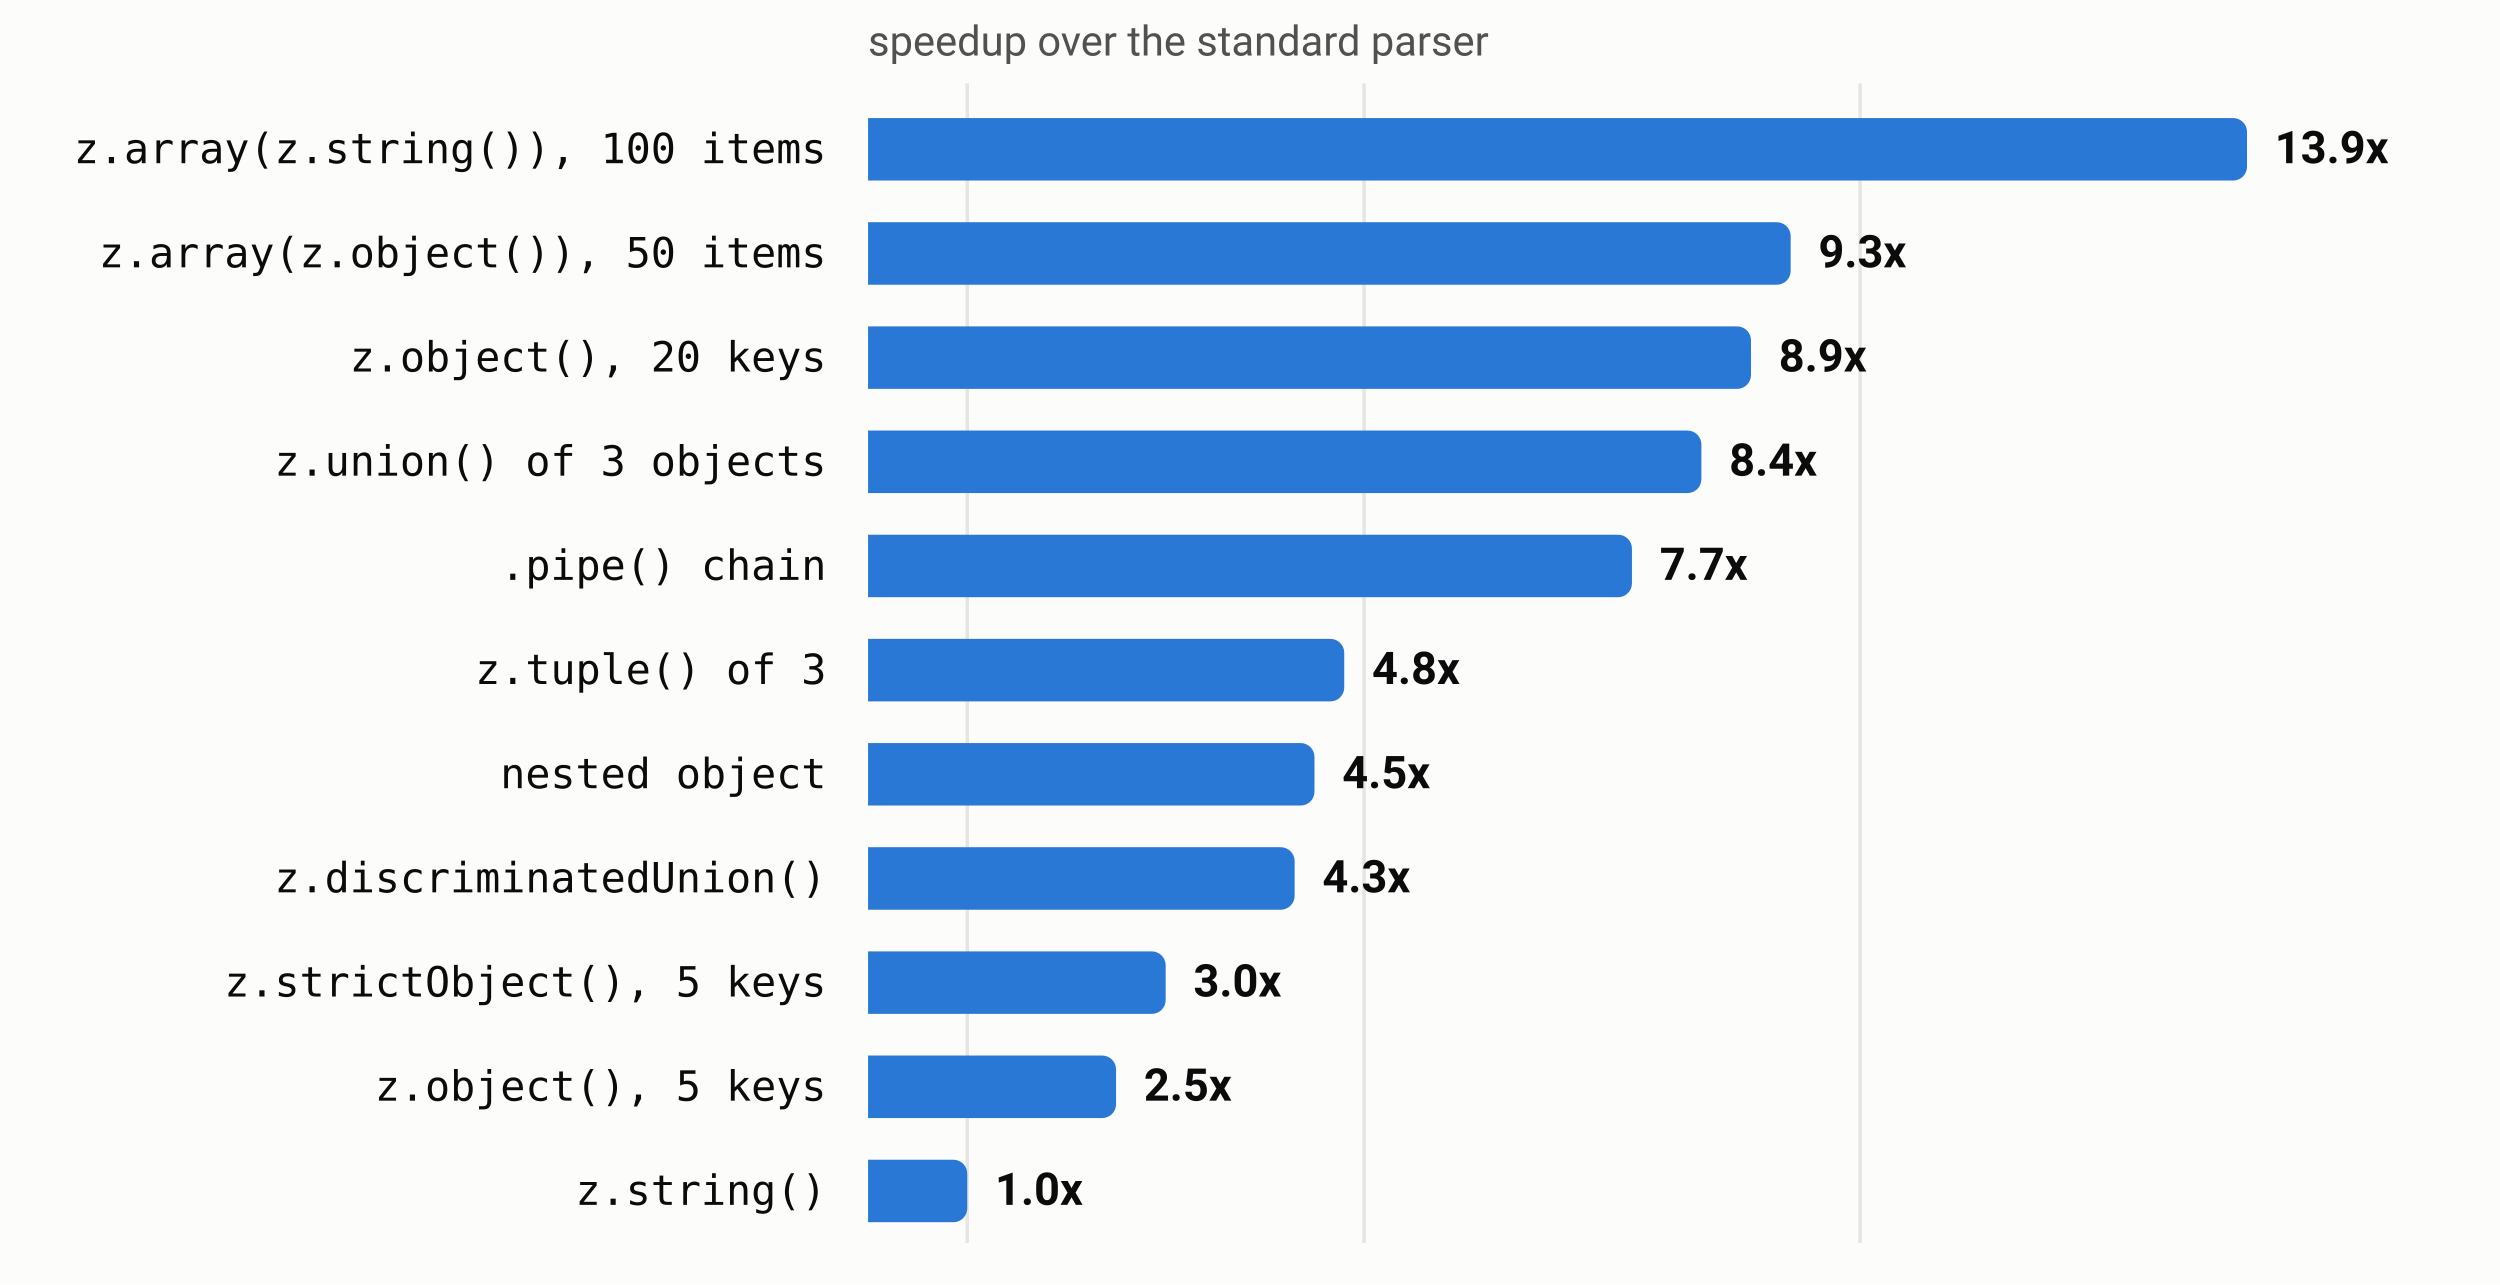
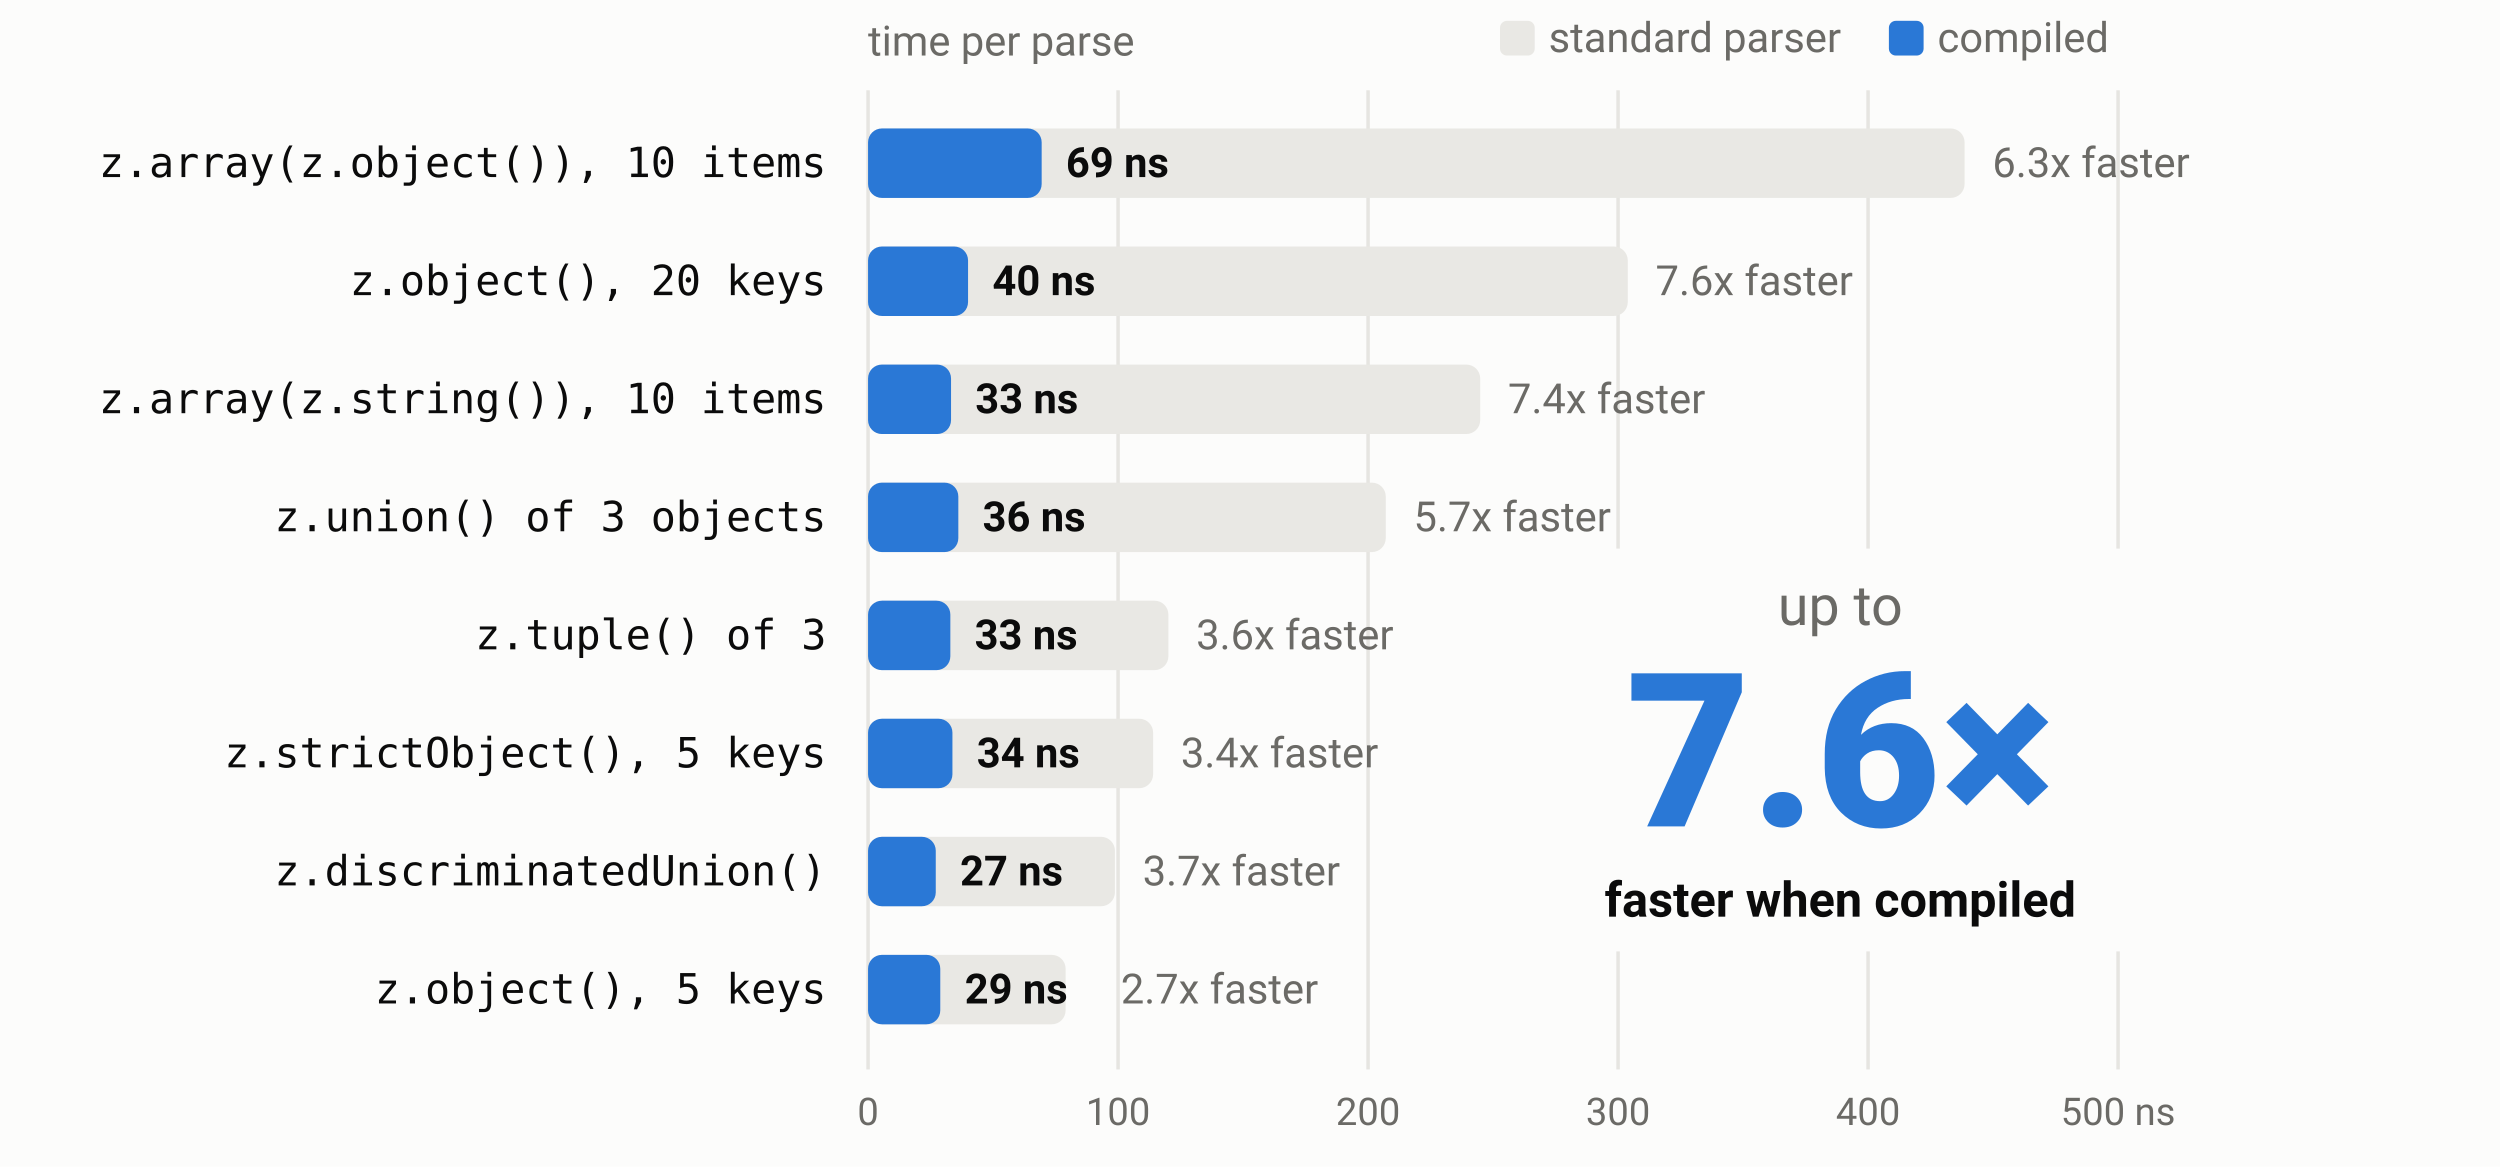
- <svg xmlns="http://www.w3.org/2000/svg" width="720" height="370" viewBox="0 0 720 370" font-family="ui-sans-serif, system-ui, -apple-system, Segoe UI, Roboto, sans-serif" font-size="13">
-   <rect width="100%" height="100%" fill="#fcfcfb" />
-   <text x="250" y="16" fill="#52514e" font-size="12">speedup over the standard parser</text>
-   <line x1="278.571" y1="24" x2="278.571" y2="358" stroke="#e6e5e1" stroke-width="1" />
-   <line x1="392.857" y1="24" x2="392.857" y2="358" stroke="#e6e5e1" stroke-width="1" />
-   <line x1="535.714" y1="24" x2="535.714" y2="358" stroke="#e6e5e1" stroke-width="1" />
-   <text x="238" y="47" text-anchor="end" fill="#0b0b0b" font-family="ui-monospace, SFMono-Regular, Menlo, monospace" font-size="12">z.array(z.string()), 100 items</text>
-   <path d="M250,34 h393.143 a4,4 0 0 1 4,4 v10 a4,4 0 0 1 -4,4 h-393.143 z" fill="#2a78d6" />
-   <text x="655.143" y="47" fill="#0b0b0b" font-weight="600">13.9x</text>
-   <text x="238" y="77" text-anchor="end" fill="#0b0b0b" font-family="ui-monospace, SFMono-Regular, Menlo, monospace" font-size="12">z.array(z.object()), 50 items</text>
-   <path d="M250,64 h261.714 a4,4 0 0 1 4,4 v10 a4,4 0 0 1 -4,4 h-261.714 z" fill="#2a78d6" />
-   <text x="523.714" y="77" fill="#0b0b0b" font-weight="600">9.3x</text>
-   <text x="238" y="107" text-anchor="end" fill="#0b0b0b" font-family="ui-monospace, SFMono-Regular, Menlo, monospace" font-size="12">z.object(), 20 keys</text>
-   <path d="M250,94 h250.286 a4,4 0 0 1 4,4 v10 a4,4 0 0 1 -4,4 h-250.286 z" fill="#2a78d6" />
-   <text x="512.286" y="107" fill="#0b0b0b" font-weight="600">8.9x</text>
-   <text x="238" y="137" text-anchor="end" fill="#0b0b0b" font-family="ui-monospace, SFMono-Regular, Menlo, monospace" font-size="12">z.union() of 3 objects</text>
-   <path d="M250,124 h236 a4,4 0 0 1 4,4 v10 a4,4 0 0 1 -4,4 h-236 z" fill="#2a78d6" />
-   <text x="498" y="137" fill="#0b0b0b" font-weight="600">8.4x</text>
-   <text x="238" y="167" text-anchor="end" fill="#0b0b0b" font-family="ui-monospace, SFMono-Regular, Menlo, monospace" font-size="12">.pipe() chain</text>
-   <path d="M250,154 h216 a4,4 0 0 1 4,4 v10 a4,4 0 0 1 -4,4 h-216 z" fill="#2a78d6" />
-   <text x="478" y="167" fill="#0b0b0b" font-weight="600">7.7x</text>
-   <text x="238" y="197" text-anchor="end" fill="#0b0b0b" font-family="ui-monospace, SFMono-Regular, Menlo, monospace" font-size="12">z.tuple() of 3</text>
-   <path d="M250,184 h133.143 a4,4 0 0 1 4,4 v10 a4,4 0 0 1 -4,4 h-133.143 z" fill="#2a78d6" />
-   <text x="395.143" y="197" fill="#0b0b0b" font-weight="600">4.8x</text>
-   <text x="238" y="227" text-anchor="end" fill="#0b0b0b" font-family="ui-monospace, SFMono-Regular, Menlo, monospace" font-size="12">nested object</text>
-   <path d="M250,214 h124.571 a4,4 0 0 1 4,4 v10 a4,4 0 0 1 -4,4 h-124.571 z" fill="#2a78d6" />
-   <text x="386.571" y="227" fill="#0b0b0b" font-weight="600">4.5x</text>
-   <text x="238" y="257" text-anchor="end" fill="#0b0b0b" font-family="ui-monospace, SFMono-Regular, Menlo, monospace" font-size="12">z.discriminatedUnion()</text>
-   <path d="M250,244 h118.857 a4,4 0 0 1 4,4 v10 a4,4 0 0 1 -4,4 h-118.857 z" fill="#2a78d6" />
-   <text x="380.857" y="257" fill="#0b0b0b" font-weight="600">4.3x</text>
-   <text x="238" y="287" text-anchor="end" fill="#0b0b0b" font-family="ui-monospace, SFMono-Regular, Menlo, monospace" font-size="12">z.strictObject(), 5 keys</text>
-   <path d="M250,274 h81.714 a4,4 0 0 1 4,4 v10 a4,4 0 0 1 -4,4 h-81.714 z" fill="#2a78d6" />
-   <text x="343.714" y="287" fill="#0b0b0b" font-weight="600">3.0x</text>
-   <text x="238" y="317" text-anchor="end" fill="#0b0b0b" font-family="ui-monospace, SFMono-Regular, Menlo, monospace" font-size="12">z.object(), 5 keys</text>
-   <path d="M250,304 h67.429 a4,4 0 0 1 4,4 v10 a4,4 0 0 1 -4,4 h-67.429 z" fill="#2a78d6" />
-   <text x="329.429" y="317" fill="#0b0b0b" font-weight="600">2.5x</text>
-   <text x="238" y="347" text-anchor="end" fill="#0b0b0b" font-family="ui-monospace, SFMono-Regular, Menlo, monospace" font-size="12">z.string()</text>
-   <path d="M250,334 h24.571 a4,4 0 0 1 4,4 v10 a4,4 0 0 1 -4,4 h-24.571 z" fill="#2a78d6" />
-   <text x="286.571" y="347" fill="#0b0b0b" font-weight="600">1.0x</text>
+ <svg xmlns="http://www.w3.org/2000/svg" width="720" height="336" viewBox="0 0 720 336" font-family="ui-sans-serif, system-ui, -apple-system, Segoe UI, Roboto, sans-serif" font-size="13">
+   <rect x="0" y="0" width="720" height="336" fill="#fcfcfb" />
+   <text x="250" y="16" fill="#6b6a66" font-size="12">time per parse</text>
+   <rect x="432" y="6" width="10" height="10" rx="2" fill="#e9e8e4" />
+   <text x="446" y="15" fill="#6b6a66" font-size="12">standard parser</text>
+   <rect x="544" y="6" width="10" height="10" rx="2" fill="#2a78d6" />
+   <text x="558" y="15" fill="#6b6a66" font-size="12">compiled</text>
+   <line x1="250.0" y1="26" x2="250.0" y2="308" stroke="#e6e5e1" stroke-width="1" />
+   <text x="250.0" y="324" text-anchor="middle" fill="#6b6a66" font-size="11">0</text>
+   <line x1="322.0" y1="26" x2="322.0" y2="308" stroke="#e6e5e1" stroke-width="1" />
+   <text x="322.0" y="324" text-anchor="middle" fill="#6b6a66" font-size="11">100</text>
+   <line x1="394.0" y1="26" x2="394.0" y2="308" stroke="#e6e5e1" stroke-width="1" />
+   <text x="394.0" y="324" text-anchor="middle" fill="#6b6a66" font-size="11">200</text>
+   <line x1="466.0" y1="26" x2="466.0" y2="158" stroke="#e6e5e1" stroke-width="1" />
+   <line x1="466.0" y1="274" x2="466.0" y2="308" stroke="#e6e5e1" stroke-width="1" />
+   <text x="466.0" y="324" text-anchor="middle" fill="#6b6a66" font-size="11">300</text>
+   <line x1="538.0" y1="26" x2="538.0" y2="158" stroke="#e6e5e1" stroke-width="1" />
+   <line x1="538.0" y1="274" x2="538.0" y2="308" stroke="#e6e5e1" stroke-width="1" />
+   <text x="538.0" y="324" text-anchor="middle" fill="#6b6a66" font-size="11">400</text>
+   <line x1="610.0" y1="26" x2="610.0" y2="158" stroke="#e6e5e1" stroke-width="1" />
+   <line x1="610.0" y1="274" x2="610.0" y2="308" stroke="#e6e5e1" stroke-width="1" />
+   <text x="610.0" y="324" text-anchor="middle" fill="#6b6a66" font-size="11">500 ns</text>
+   <text x="238" y="51" text-anchor="end" fill="#0b0b0b" font-family="ui-monospace, SFMono-Regular, Menlo, monospace" font-size="12">z.array(z.object()), 10 items</text>
+   <rect x="250" y="37" width="315.8" height="20" rx="4" fill="#e9e8e4" />
+   <rect x="250" y="37" width="50.0" height="20" rx="4" fill="#2a78d6" />
+   <text x="306.983" y="51" fill="#0b0b0b" font-weight="700" font-size="12">69 ns</text>
+   <text x="573.8" y="51" fill="#6b6a66" font-size="12">6.3x faster</text>
+   <text x="238" y="85" text-anchor="end" fill="#0b0b0b" font-family="ui-monospace, SFMono-Regular, Menlo, monospace" font-size="12">z.object(), 20 keys</text>
+   <rect x="250" y="71" width="218.8" height="20" rx="4" fill="#e9e8e4" />
+   <rect x="250" y="71" width="28.8" height="20" rx="4" fill="#2a78d6" />
+   <text x="285.823" y="85" fill="#0b0b0b" font-weight="700" font-size="12">40 ns</text>
+   <text x="476.8" y="85" fill="#6b6a66" font-size="12">7.6x faster</text>
+   <text x="238" y="119" text-anchor="end" fill="#0b0b0b" font-family="ui-monospace, SFMono-Regular, Menlo, monospace" font-size="12">z.array(z.string()), 10 items</text>
+   <rect x="250" y="105" width="176.3" height="20" rx="4" fill="#e9e8e4" />
+   <rect x="250" y="105" width="23.9" height="20" rx="4" fill="#2a78d6" />
+   <text x="280.885" y="119" fill="#0b0b0b" font-weight="700" font-size="12">33 ns</text>
+   <text x="434.3" y="119" fill="#6b6a66" font-size="12">7.4x faster</text>
+   <text x="238" y="153" text-anchor="end" fill="#0b0b0b" font-family="ui-monospace, SFMono-Regular, Menlo, monospace" font-size="12">z.union() of 3 objects</text>
+   <rect x="250" y="139" width="149.1" height="20" rx="4" fill="#e9e8e4" />
+   <rect x="250" y="139" width="26.0" height="20" rx="4" fill="#2a78d6" />
+   <text x="282.988" y="153" fill="#0b0b0b" font-weight="700" font-size="12">36 ns</text>
+   <text x="407.1" y="153" fill="#6b6a66" font-size="12">5.7x faster</text>
+   <text x="238" y="187" text-anchor="end" fill="#0b0b0b" font-family="ui-monospace, SFMono-Regular, Menlo, monospace" font-size="12">z.tuple() of 3</text>
+   <rect x="250" y="173" width="86.5" height="20" rx="4" fill="#e9e8e4" />
+   <rect x="250" y="173" width="23.7" height="20" rx="4" fill="#2a78d6" />
+   <text x="280.696" y="187" fill="#0b0b0b" font-weight="700" font-size="12">33 ns</text>
+   <text x="344.5" y="187" fill="#6b6a66" font-size="12">3.6x faster</text>
+   <text x="238" y="221" text-anchor="end" fill="#0b0b0b" font-family="ui-monospace, SFMono-Regular, Menlo, monospace" font-size="12">z.strictObject(), 5 keys</text>
+   <rect x="250" y="207" width="82.1" height="20" rx="4" fill="#e9e8e4" />
+   <rect x="250" y="207" width="24.3" height="20" rx="4" fill="#2a78d6" />
+   <text x="281.32" y="221" fill="#0b0b0b" font-weight="700" font-size="12">34 ns</text>
+   <text x="340.1" y="221" fill="#6b6a66" font-size="12">3.4x faster</text>
+   <text x="238" y="255" text-anchor="end" fill="#0b0b0b" font-family="ui-monospace, SFMono-Regular, Menlo, monospace" font-size="12">z.discriminatedUnion()</text>
+   <rect x="250" y="241" width="71.1" height="20" rx="4" fill="#e9e8e4" />
+   <rect x="250" y="241" width="19.5" height="20" rx="4" fill="#2a78d6" />
+   <text x="276.488" y="255" fill="#0b0b0b" font-weight="700" font-size="12">27 ns</text>
+   <text x="329.1" y="255" fill="#6b6a66" font-size="12">3.7x faster</text>
+   <text x="238" y="289" text-anchor="end" fill="#0b0b0b" font-family="ui-monospace, SFMono-Regular, Menlo, monospace" font-size="12">z.object(), 5 keys</text>
+   <rect x="250" y="275" width="56.9" height="20" rx="4" fill="#e9e8e4" />
+   <rect x="250" y="275" width="20.8" height="20" rx="4" fill="#2a78d6" />
+   <text x="277.833" y="289" fill="#0b0b0b" font-weight="700" font-size="12">29 ns</text>
+   <text x="322.8" y="289" fill="#6b6a66" font-size="12">2.7x faster</text>
+   <text x="530" y="180" text-anchor="middle" fill="#6b6a66" font-size="16">up to</text>
+   <text x="530" y="238" text-anchor="middle" fill="#2a78d6" font-weight="800" font-size="62">7.6×</text>
+   <text x="530" y="264" text-anchor="middle" fill="#0b0b0b" font-weight="600" font-size="14">faster when compiled</text>
</svg>
